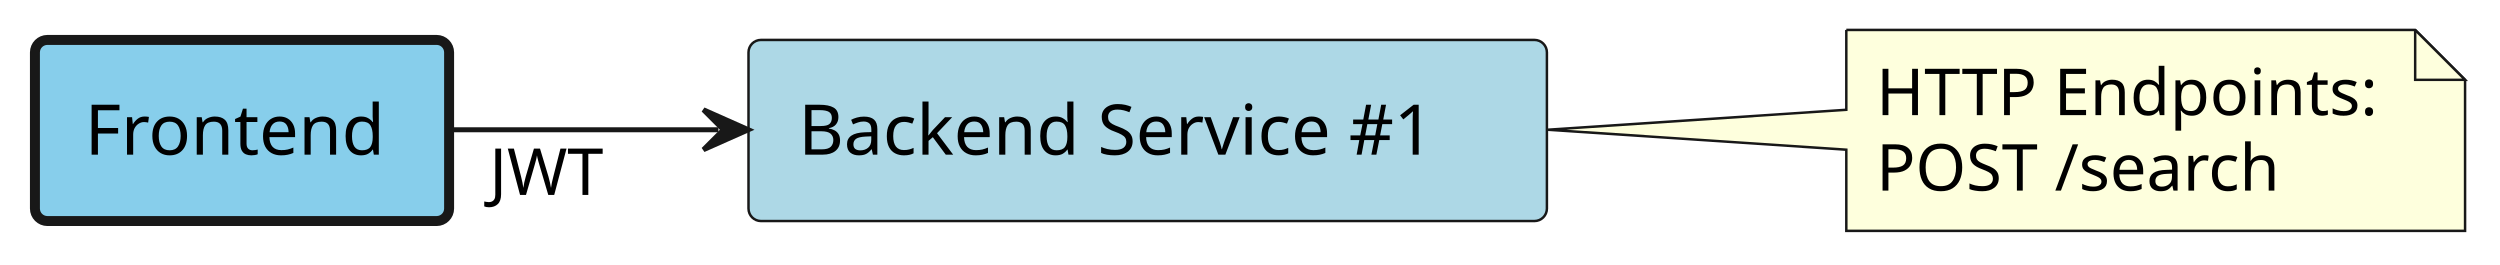
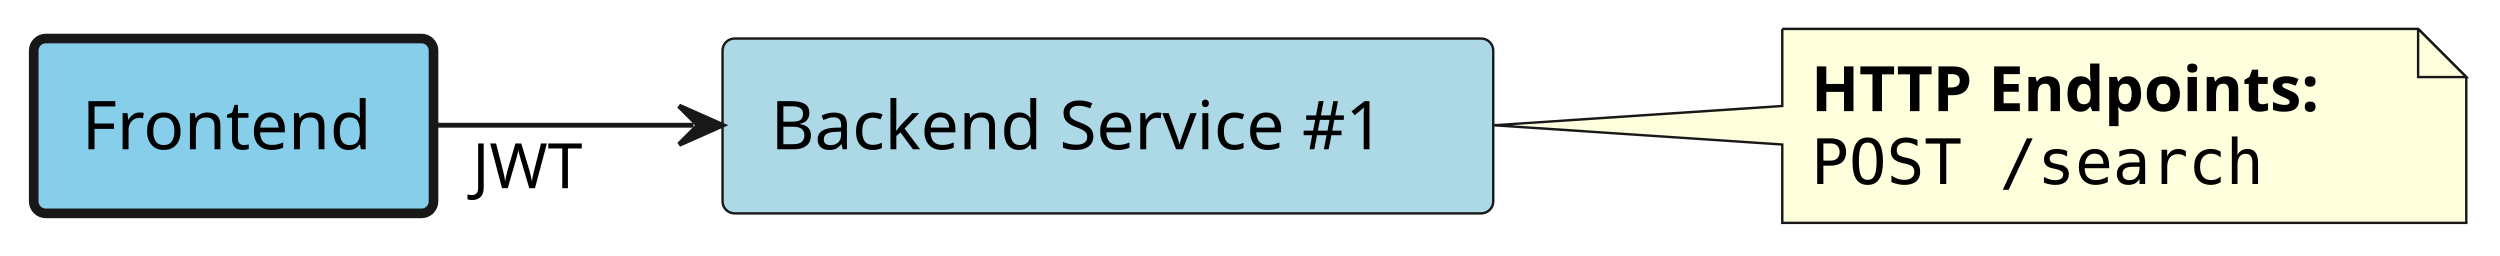
- <svg xmlns="http://www.w3.org/2000/svg" contentStyleType="text/css" height="53px" preserveAspectRatio="none" style="width:501px;height:53px;background:#FFFFFF;" version="1.1" viewBox="0 0 501 53" width="501px" zoomAndPan="magnify">
+ <svg xmlns="http://www.w3.org/2000/svg" contentStyleType="text/css" height="53px" preserveAspectRatio="none" style="width:519px;height:53px;background:#FFFFFF;" version="1.1" viewBox="0 0 519 53" width="519px" zoomAndPan="magnify">
  <defs />
  <g>
    <g id="elem_platform__application__frontend">
      <rect fill="#87CEEB" height="36.297" rx="2.5" ry="2.5" style="stroke:#181818;stroke-width:2.0;" width="83" x="7" y="8" />
      <text fill="#000000" font-family="sans-serif" font-size="14" lengthAdjust="spacing" textLength="63" x="17" y="30.995">Frontend</text>
    </g>
    <g id="elem_platform__application__backend_service_1">
      <rect fill="#ADD8E6" height="36.297" rx="2.5" ry="2.5" style="stroke:#181818;stroke-width:0.5;" width="160" x="150" y="8" />
      <text fill="#000000" font-family="sans-serif" font-size="14" lengthAdjust="spacing" textLength="140" x="160" y="30.995">Backend Service #1</text>
    </g>
    <g id="elem_GMN4">
-       <path d="M370,6 L370,22 L310.13,26 L370,30 L370,46.266 A0,0 0 0 0 370,46.266 L494,46.266 A0,0 0 0 0 494,46.266 L494,16 L484,6 L370,6 A0,0 0 0 0 370,6 " fill="#FEFFDD" style="stroke:#181818;stroke-width:0.5;" />
-       <path d="M484,6 L484,16 L494,16 L484,6 " fill="#FEFFDD" style="stroke:#181818;stroke-width:0.5;" />
-       <text fill="#000000" font-family="sans-serif" font-size="13" lengthAdjust="spacing" textLength="103" x="376" y="23.067">HTTP Endpoints:</text>
-       <text fill="#000000" font-family="sans-serif" font-size="13" lengthAdjust="spacing" textLength="85" x="376" y="38.2">POST /search</text>
+       <path d="M370,6 L370,22 L310.07,26 L370,30 L370,46.266 A0,0 0 0 0 370,46.266 L512,46.266 A0,0 0 0 0 512,46.266 L512,16 L502,6 L370,6 A0,0 0 0 0 370,6 " fill="#FEFFDD" style="stroke:#181818;stroke-width:0.5;" />
+       <path d="M502,6 L502,16 L512,16 L502,6 " fill="#FEFFDD" style="stroke:#181818;stroke-width:0.5;" />
+       <text fill="#000000" font-family="sans-serif" font-size="13" font-weight="bold" lengthAdjust="spacing" textLength="121" x="376" y="23.067">HTTP Endpoints:</text>
+       <text fill="#000000" font-family="monospace" font-size="13" lengthAdjust="spacing" textLength="96" x="376" y="38.2">POST /search</text>
    </g>
    <g id="link_platform__application__frontend_platform__application__backend_service_1">
      <path d="M90.14,26 C107.93,26 123.33,26 143.97,26 " fill="none" id="platform__application__frontend-to-platform__application__backend_service_1" style="stroke:#181818;stroke-width:1.0;" />
      <polygon fill="#181818" points="149.97,26,140.97,22,144.97,26,140.97,30,149.97,26" style="stroke:#181818;stroke-width:1.0;" />
      <text fill="#000000" font-family="sans-serif" font-size="13" lengthAdjust="spacing" textLength="21" x="98.06" y="39.067">JWT</text>
    </g>
  </g>
</svg>
